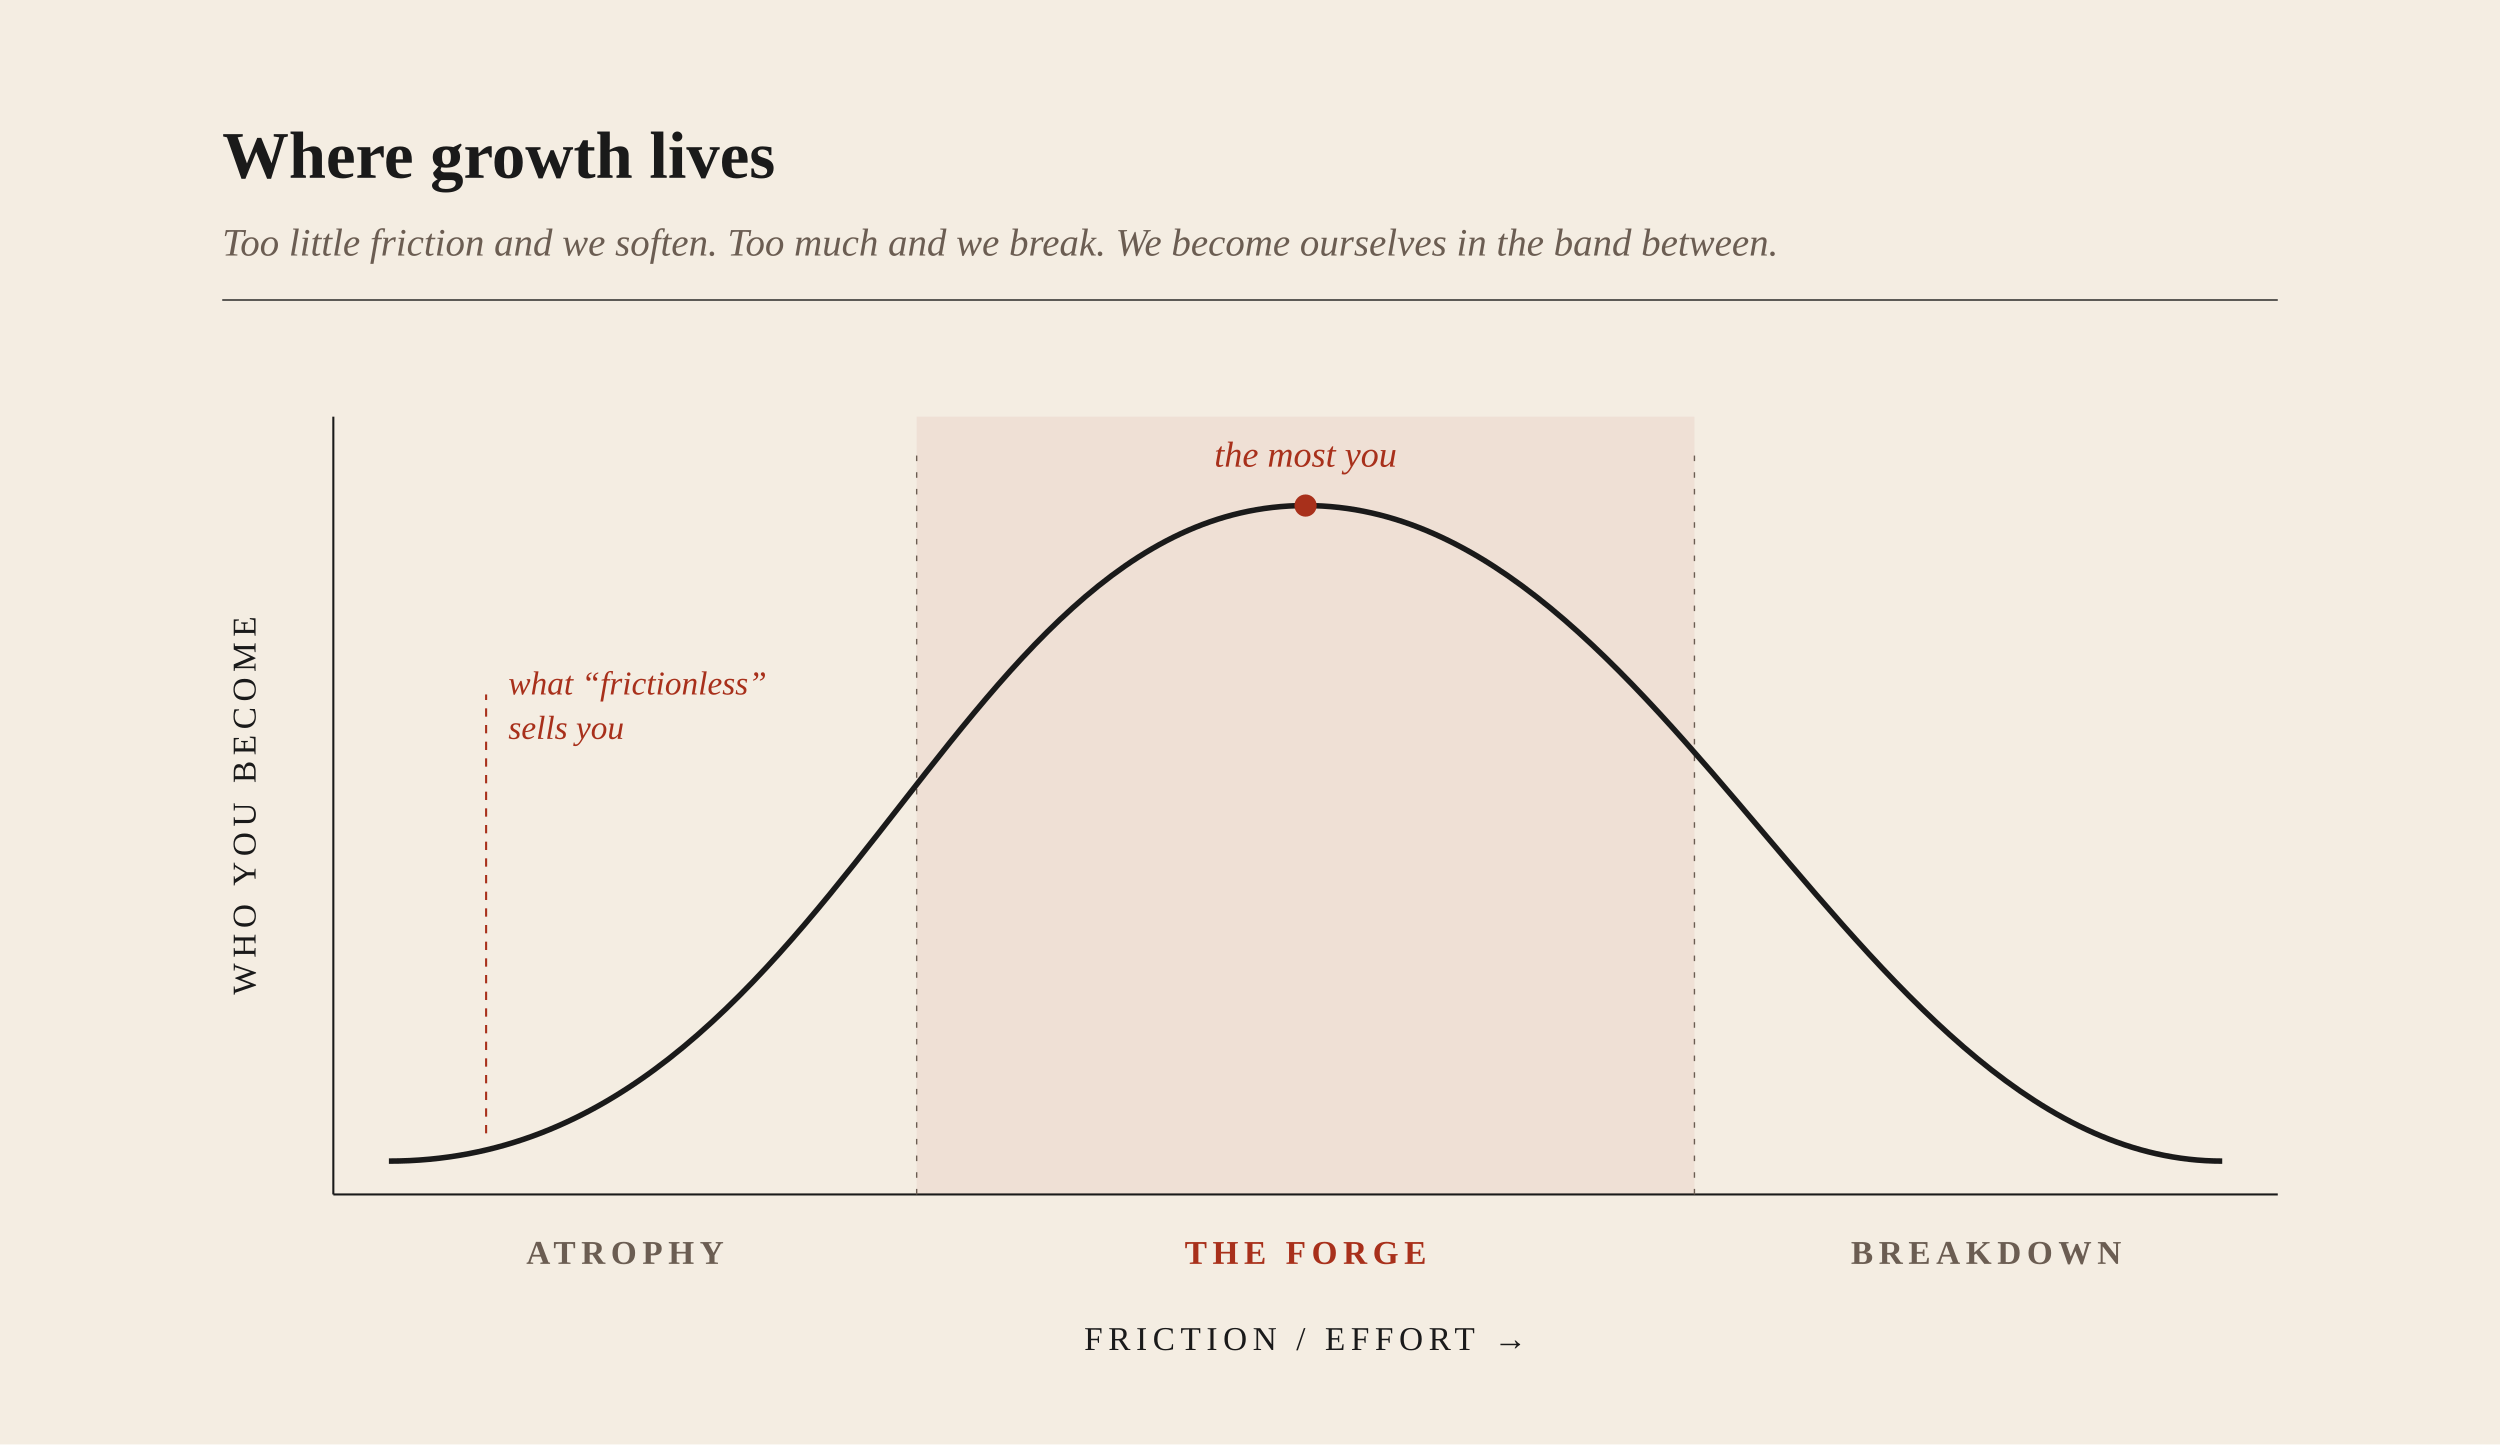
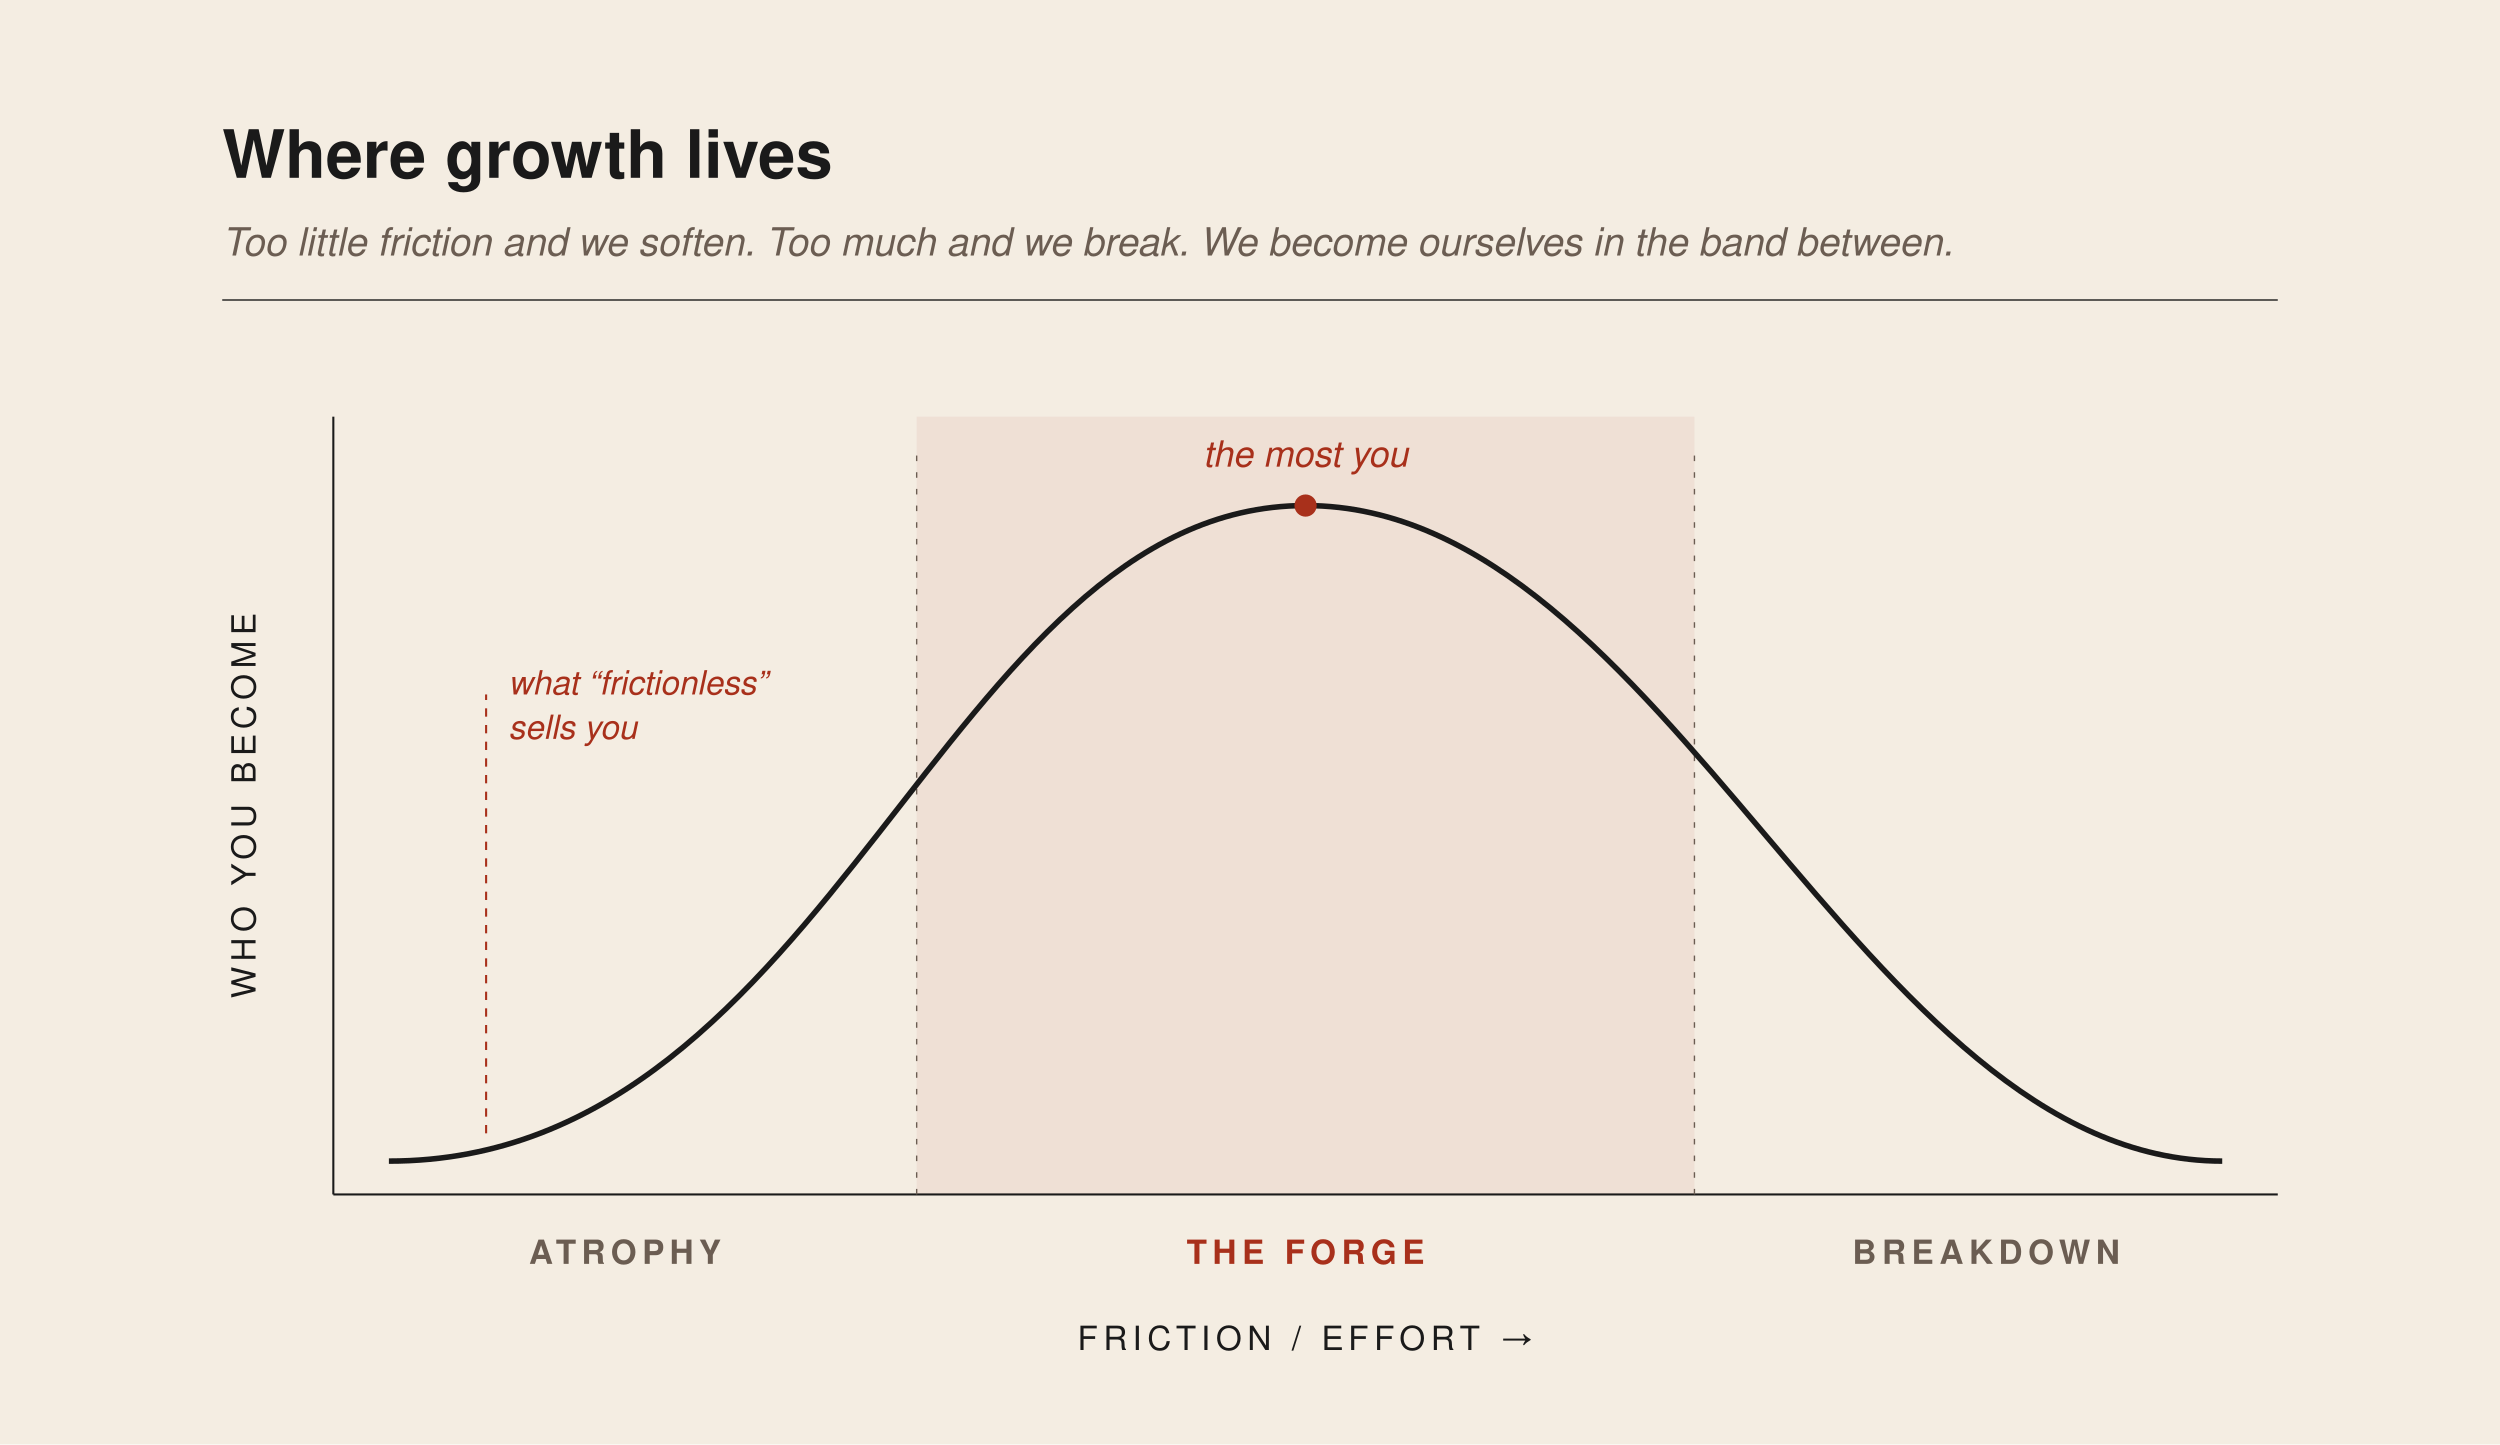
- <svg xmlns="http://www.w3.org/2000/svg" viewBox="0 0 900 520" font-family="Georgia, 'Times New Roman', serif">
+ <svg xmlns="http://www.w3.org/2000/svg" viewBox="0 0 900 520" font-family="'Helvetica Neue', Helvetica, Arial, sans-serif">
  <rect width="900" height="520" fill="#F4EDE2" />
  <text x="80" y="64" fill="#1A1A1A" font-size="24" font-weight="700">Where growth lives</text>
  <text x="80" y="92" fill="#6B5D52" font-size="14" font-style="italic">Too little friction and we soften. Too much and we break. We become ourselves in the band between.</text>
  <line x1="80" y1="108" x2="820" y2="108" stroke="#1A1A1A" stroke-width="0.5" />
  <rect x="330" y="150" width="280" height="280" fill="#A8301B" opacity="0.07" />
  <line x1="120" y1="430" x2="820" y2="430" stroke="#1A1A1A" stroke-width="0.75" />
  <line x1="120" y1="430" x2="120" y2="150" stroke="#1A1A1A" stroke-width="0.75" />
  <line x1="330" y1="430" x2="330" y2="160" stroke="#6B5D52" stroke-width="0.5" stroke-dasharray="2 4" />
  <line x1="610" y1="430" x2="610" y2="160" stroke="#6B5D52" stroke-width="0.5" stroke-dasharray="2 4" />
  <path d="M140,418 C300,418 340,182 470,182 C600,182 670,418 800,418" fill="none" stroke="#1A1A1A" stroke-width="2" />
  <circle cx="470" cy="182" r="4" fill="#A8301B" />
  <text x="470" y="168" text-anchor="middle" fill="#A8301B" font-size="13" font-style="italic">the most you</text>
  <line x1="175" y1="408" x2="175" y2="250" stroke="#A8301B" stroke-width="0.75" stroke-dasharray="3 3" />
  <text x="183" y="250" fill="#A8301B" font-size="12" font-style="italic">what “frictionless”</text>
  <text x="183" y="266" fill="#A8301B" font-size="12" font-style="italic">sells you</text>
  <g text-anchor="middle">
    <text x="225" y="455" fill="#6B5D52" font-size="12" font-weight="700" letter-spacing="2">ATROPHY</text>
    <text x="470" y="455" fill="#A8301B" font-size="12" font-weight="700" letter-spacing="2">THE FORGE</text>
    <text x="715" y="455" fill="#6B5D52" font-size="12" font-weight="700" letter-spacing="2">BREAKDOWN</text>
  </g>
  <text x="470" y="486" text-anchor="middle" fill="#1A1A1A" font-size="12" letter-spacing="2">FRICTION  /  EFFORT  →</text>
  <text x="92" y="290" text-anchor="middle" fill="#1A1A1A" font-size="12" letter-spacing="2" transform="rotate(-90 92 290)">WHO YOU BECOME</text>
</svg>
